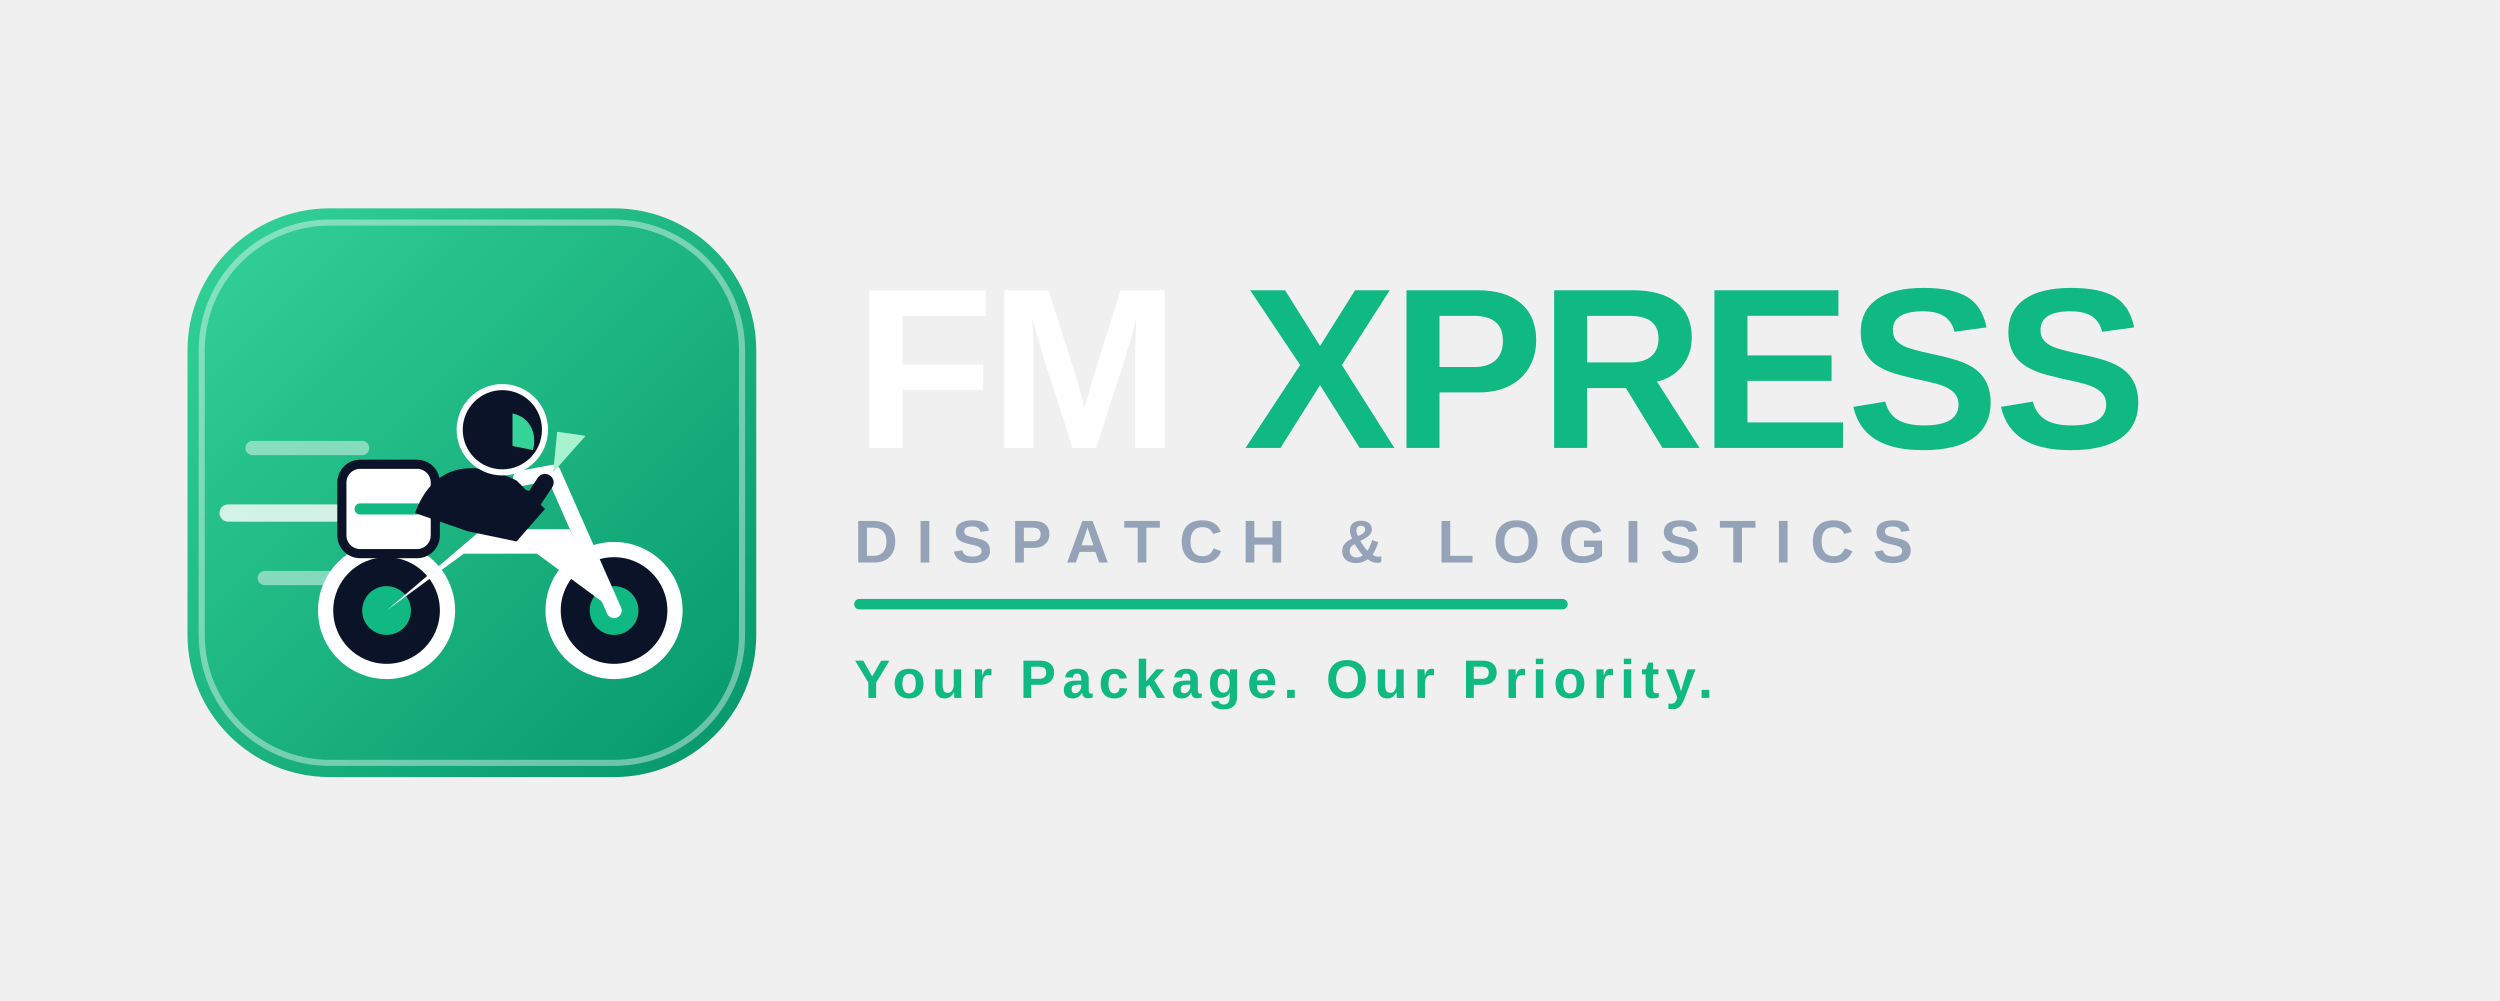
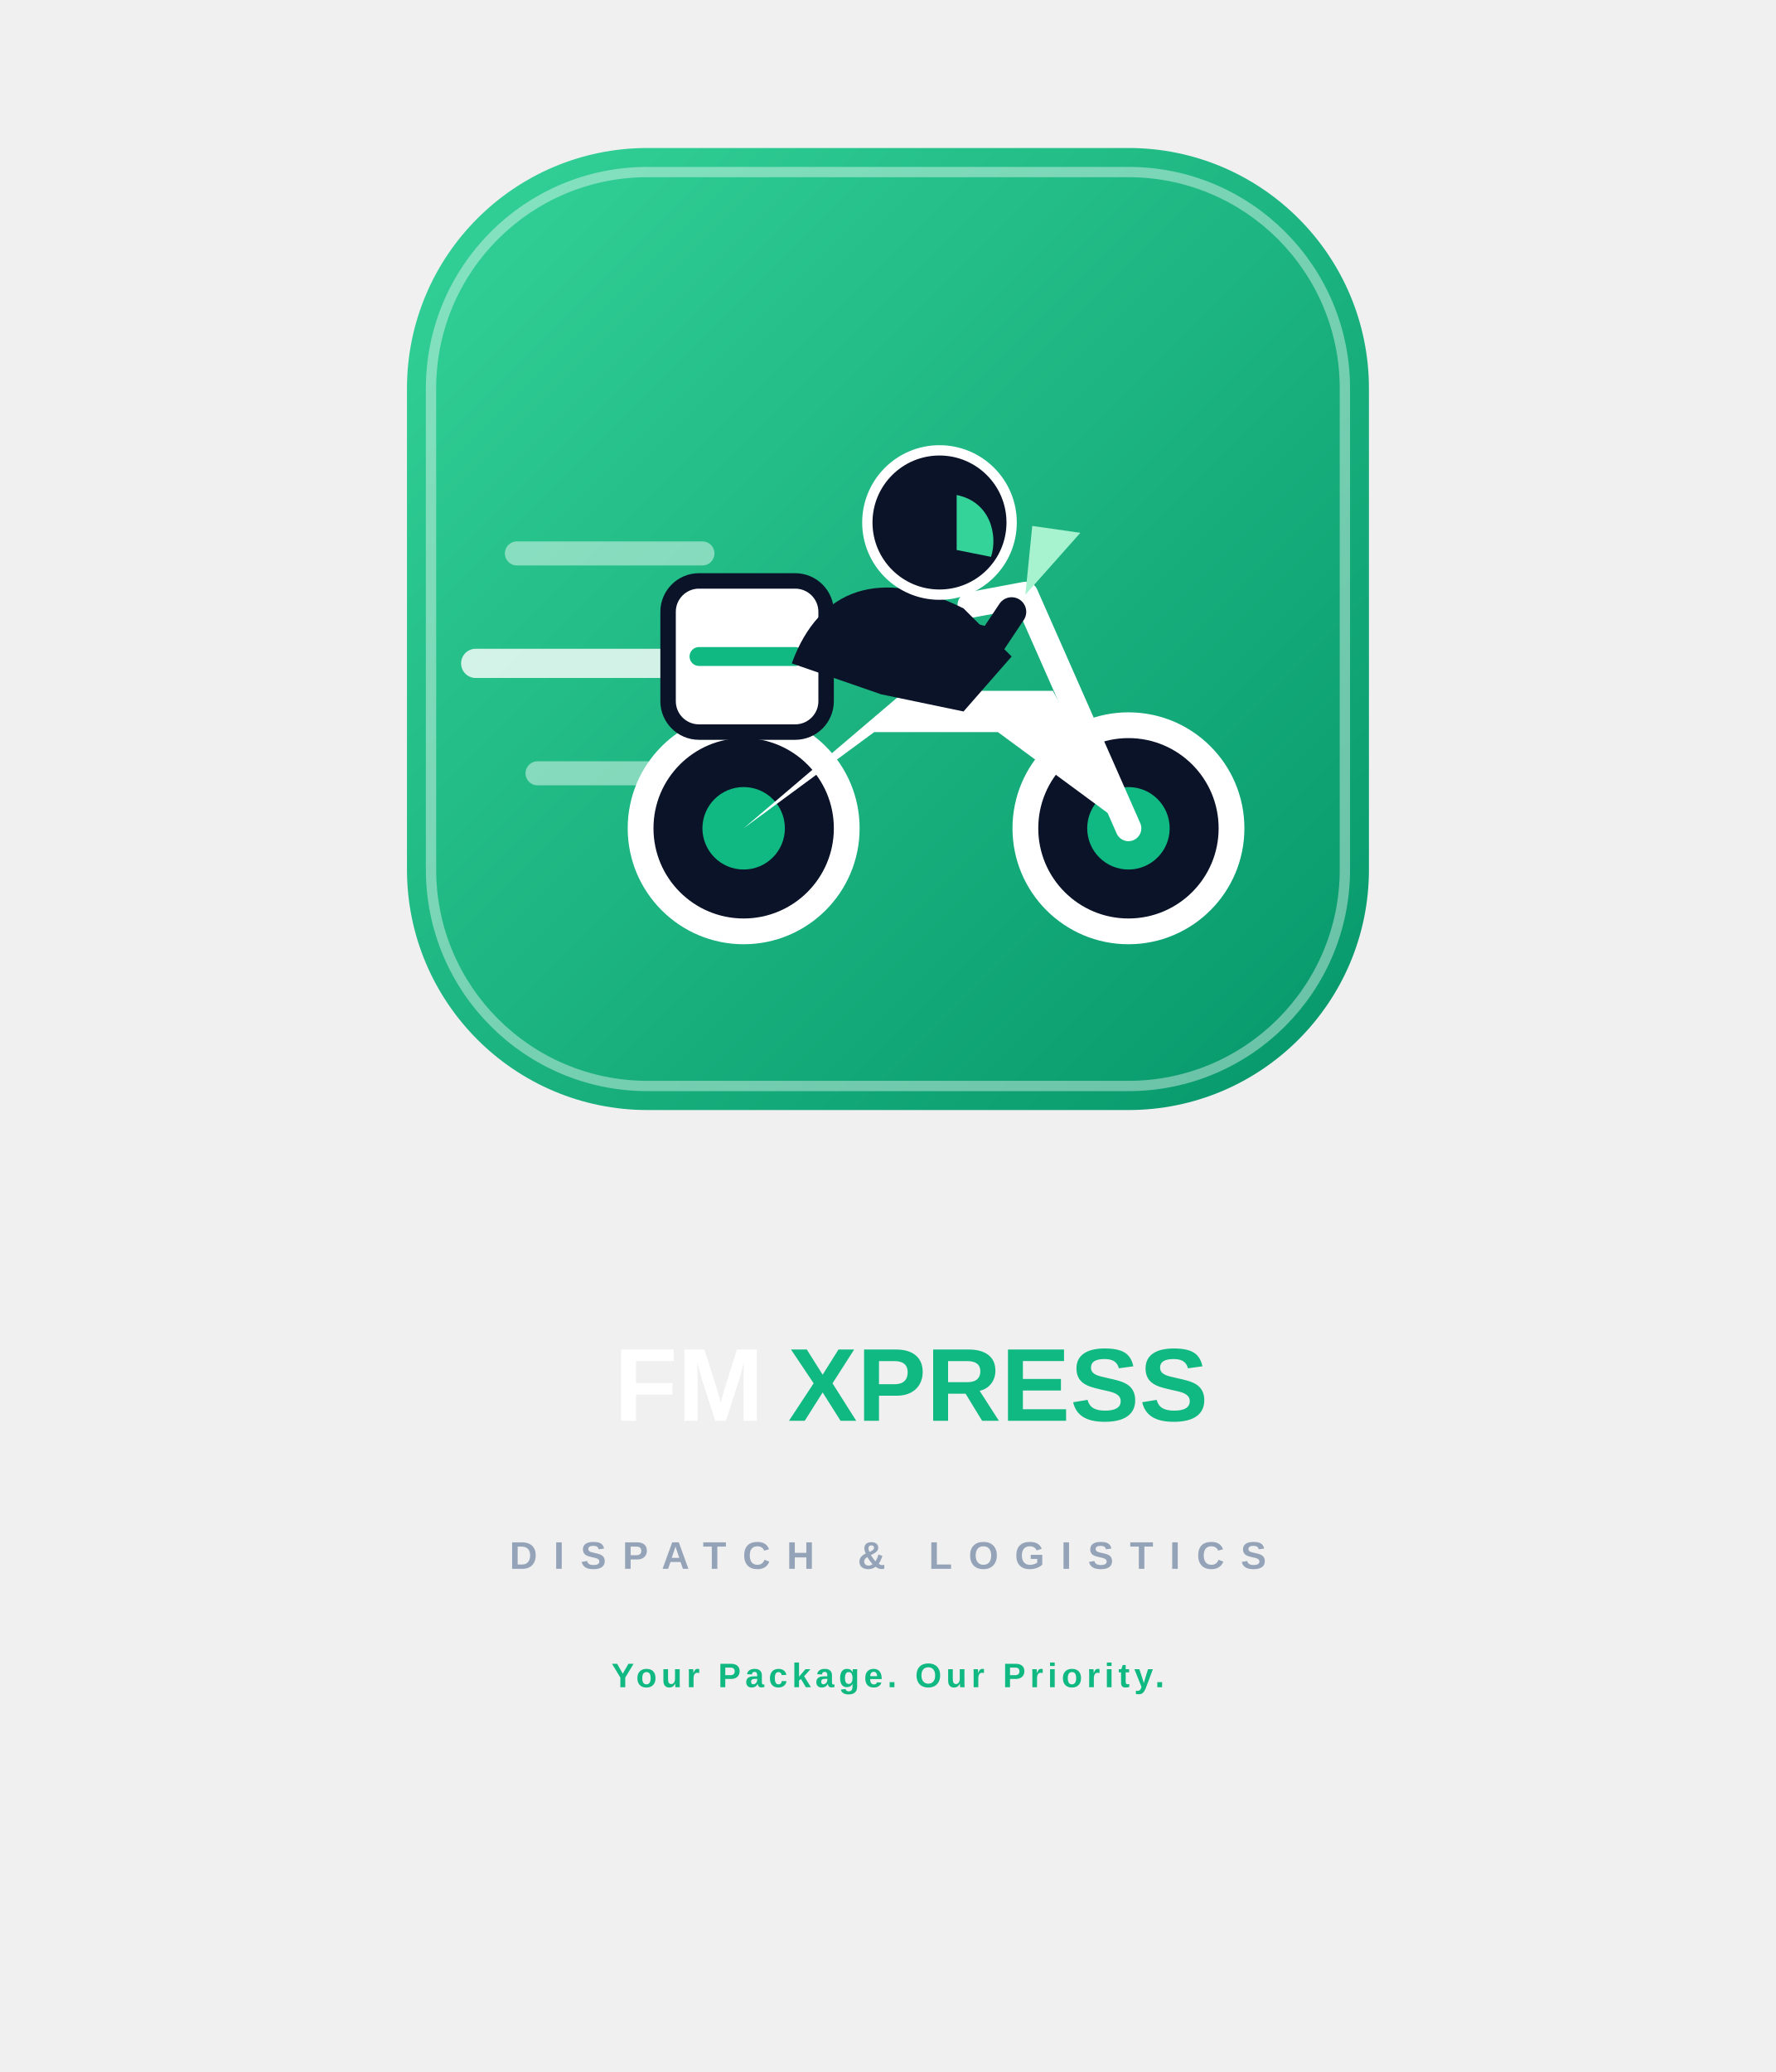
- <svg xmlns="http://www.w3.org/2000/svg" width="2400" height="960" viewBox="0 0 2400 960">
+ <svg xmlns="http://www.w3.org/2000/svg" width="2400" height="2800" viewBox="0 0 2400 2800">
  <defs>
-     <linearGradient id="emeraldGradFront" x1="0%" y1="0%" x2="100%" y2="100%">
+     <linearGradient id="emeraldGradPrint" x1="0%" y1="0%" x2="100%" y2="100%">
      <stop offset="0%" stop-color="#34D399" />
      <stop offset="100%" stop-color="#059669" />
    </linearGradient>
  </defs>
-   <g transform="translate(180, 200)">
-     <g transform="scale(1.95)">
-       <rect x="0" y="0" width="280" height="280" rx="70" fill="url(#emeraldGradFront)" />
-       <rect x="7" y="7" width="266" height="266" rx="63" fill="none" stroke="#FFFFFF" stroke-width="3" opacity="0.4" />
-       <path d="M 32 118 L 86 118" stroke="#FFFFFF" stroke-width="7" stroke-linecap="round" opacity="0.45" />
-       <path d="M 20 150 L 78 150" stroke="#FFFFFF" stroke-width="8.5" stroke-linecap="round" opacity="0.8" />
-       <path d="M 38 182 L 92 182" stroke="#FFFFFF" stroke-width="7" stroke-linecap="round" opacity="0.45" />
-       <circle cx="98" cy="198" r="30" fill="#0B1329" stroke="#FFFFFF" stroke-width="7.5" />
-       <circle cx="98" cy="198" r="12" fill="#10B981" />
-       <circle cx="210" cy="198" r="30" fill="#0B1329" stroke="#FFFFFF" stroke-width="7.5" />
-       <circle cx="210" cy="198" r="12" fill="#10B981" />
-       <path d="M 98 198 L 136 170 L 172 170 L 210 198 L 188 158 L 145 158 Z" fill="#FFFFFF" />
-       <path d="M 210 198 L 180 130 L 164 133" stroke="#FFFFFF" stroke-width="7.5" stroke-linecap="round" stroke-linejoin="round" fill="none" />
-       <path d="M 180 130 L 196 112 L 182 110 Z" fill="#A7F3D0" />
-       <rect x="76" y="126" width="46" height="44" rx="9" fill="#FFFFFF" stroke="#0B1329" stroke-width="4.5" />
-       <path d="M 85 148 L 113 148" stroke="#10B981" stroke-width="5.5" stroke-linecap="round" />
-       <path d="M 112 150 C 120 128, 138 122, 162 134 L 176 148 L 162 164 L 138 159 Z" fill="#0B1329" />
-       <path d="M 144 137 L 170 144 L 176 135" stroke="#0B1329" stroke-width="8.5" stroke-linecap="round" stroke-linejoin="round" fill="none" />
-       <circle cx="155" cy="109" r="21" fill="#0B1329" stroke="#FFFFFF" stroke-width="3" />
-       <path d="M 160 101 C 170 103, 172 113, 170 119 L 160 117 Z" fill="#34D399" />
-     </g>
-     <g transform="translate(640, 230)">
-       <text y="0" font-family="-apple-system, 'SF Pro Display', 'Helvetica Neue', Arial, sans-serif" font-weight="900" font-size="220" letter-spacing="-5">
-         <tspan fill="#FFFFFF">FM</tspan>
-         <tspan fill="#10B981"> XPRESS</tspan>
-       </text>
-       <text y="110" font-family="-apple-system, 'SF Pro Display', 'Helvetica Neue', Arial, sans-serif" font-weight="800" font-size="58" fill="#94A3B8" letter-spacing="18">
-         DISPATCH &amp; LOGISTICS
-       </text>
-       <path d="M 5 150 L 680 150" stroke="#10B981" stroke-width="10" stroke-linecap="round" />
-       <text y="240" font-family="-apple-system, 'SF Pro Display', 'Helvetica Neue', Arial, sans-serif" font-weight="700" font-size="52" fill="#10B981" letter-spacing="6">
-         Your Package. Our Priority.
-       </text>
-     </g>
+   <g transform="translate(550, 200) scale(4.643)">
+     <rect x="0" y="0" width="280" height="280" rx="70" fill="url(#emeraldGradPrint)" />
+     <rect x="7" y="7" width="266" height="266" rx="63" fill="none" stroke="#FFFFFF" stroke-width="3" opacity="0.4" />
+     <path d="M 32 118 L 86 118" stroke="#FFFFFF" stroke-width="7" stroke-linecap="round" opacity="0.45" />
+     <path d="M 20 150 L 78 150" stroke="#FFFFFF" stroke-width="8.5" stroke-linecap="round" opacity="0.8" />
+     <path d="M 38 182 L 92 182" stroke="#FFFFFF" stroke-width="7" stroke-linecap="round" opacity="0.45" />
+     <circle cx="98" cy="198" r="30" fill="#0B1329" stroke="#FFFFFF" stroke-width="7.5" />
+     <circle cx="98" cy="198" r="12" fill="#10B981" />
+     <circle cx="210" cy="198" r="30" fill="#0B1329" stroke="#FFFFFF" stroke-width="7.5" />
+     <circle cx="210" cy="198" r="12" fill="#10B981" />
+     <path d="M 98 198 L 136 170 L 172 170 L 210 198 L 188 158 L 145 158 Z" fill="#FFFFFF" />
+     <path d="M 210 198 L 180 130 L 164 133" stroke="#FFFFFF" stroke-width="7.5" stroke-linecap="round" stroke-linejoin="round" fill="none" />
+     <path d="M 180 130 L 196 112 L 182 110 Z" fill="#A7F3D0" />
+     <rect x="76" y="126" width="46" height="44" rx="9" fill="#FFFFFF" stroke="#0B1329" stroke-width="4.5" />
+     <path d="M 85 148 L 113 148" stroke="#10B981" stroke-width="5.5" stroke-linecap="round" />
+     <path d="M 112 150 C 120 128, 138 122, 162 134 L 176 148 L 162 164 L 138 159 Z" fill="#0B1329" />
+     <path d="M 144 137 L 170 144 L 176 135" stroke="#0B1329" stroke-width="8.5" stroke-linecap="round" stroke-linejoin="round" fill="none" />
+     <circle cx="155" cy="109" r="21" fill="#0B1329" stroke="#FFFFFF" stroke-width="3" />
+     <path d="M 160 101 C 170 103, 172 113, 170 119 L 160 117 Z" fill="#34D399" />
  </g>
+   <g transform="translate(1200, 1920)">
+     <text x="-370" y="0" font-family="-apple-system, 'SF Pro Display', 'Helvetica Neue', Arial, sans-serif" font-weight="900" font-size="140" fill="#FFFFFF">FM</text>
+     <text x="-135" y="0" font-family="-apple-system, 'SF Pro Display', 'Helvetica Neue', Arial, sans-serif" font-weight="900" font-size="140" fill="#10B981">XPRESS</text>
+   </g>
+   <text x="1200" y="2120" text-anchor="middle" font-family="-apple-system, 'SF Pro Display', 'Helvetica Neue', Arial, sans-serif" font-weight="800" font-size="52" fill="#94A3B8" letter-spacing="22">
+     DISPATCH &amp; LOGISTICS
+   </text>
+   <text x="1200" y="2280" text-anchor="middle" font-family="-apple-system, 'SF Pro Display', 'Helvetica Neue', Arial, sans-serif" font-weight="700" font-size="46" fill="#10B981" letter-spacing="6">
+     Your Package. Our Priority.
+   </text>
</svg>
